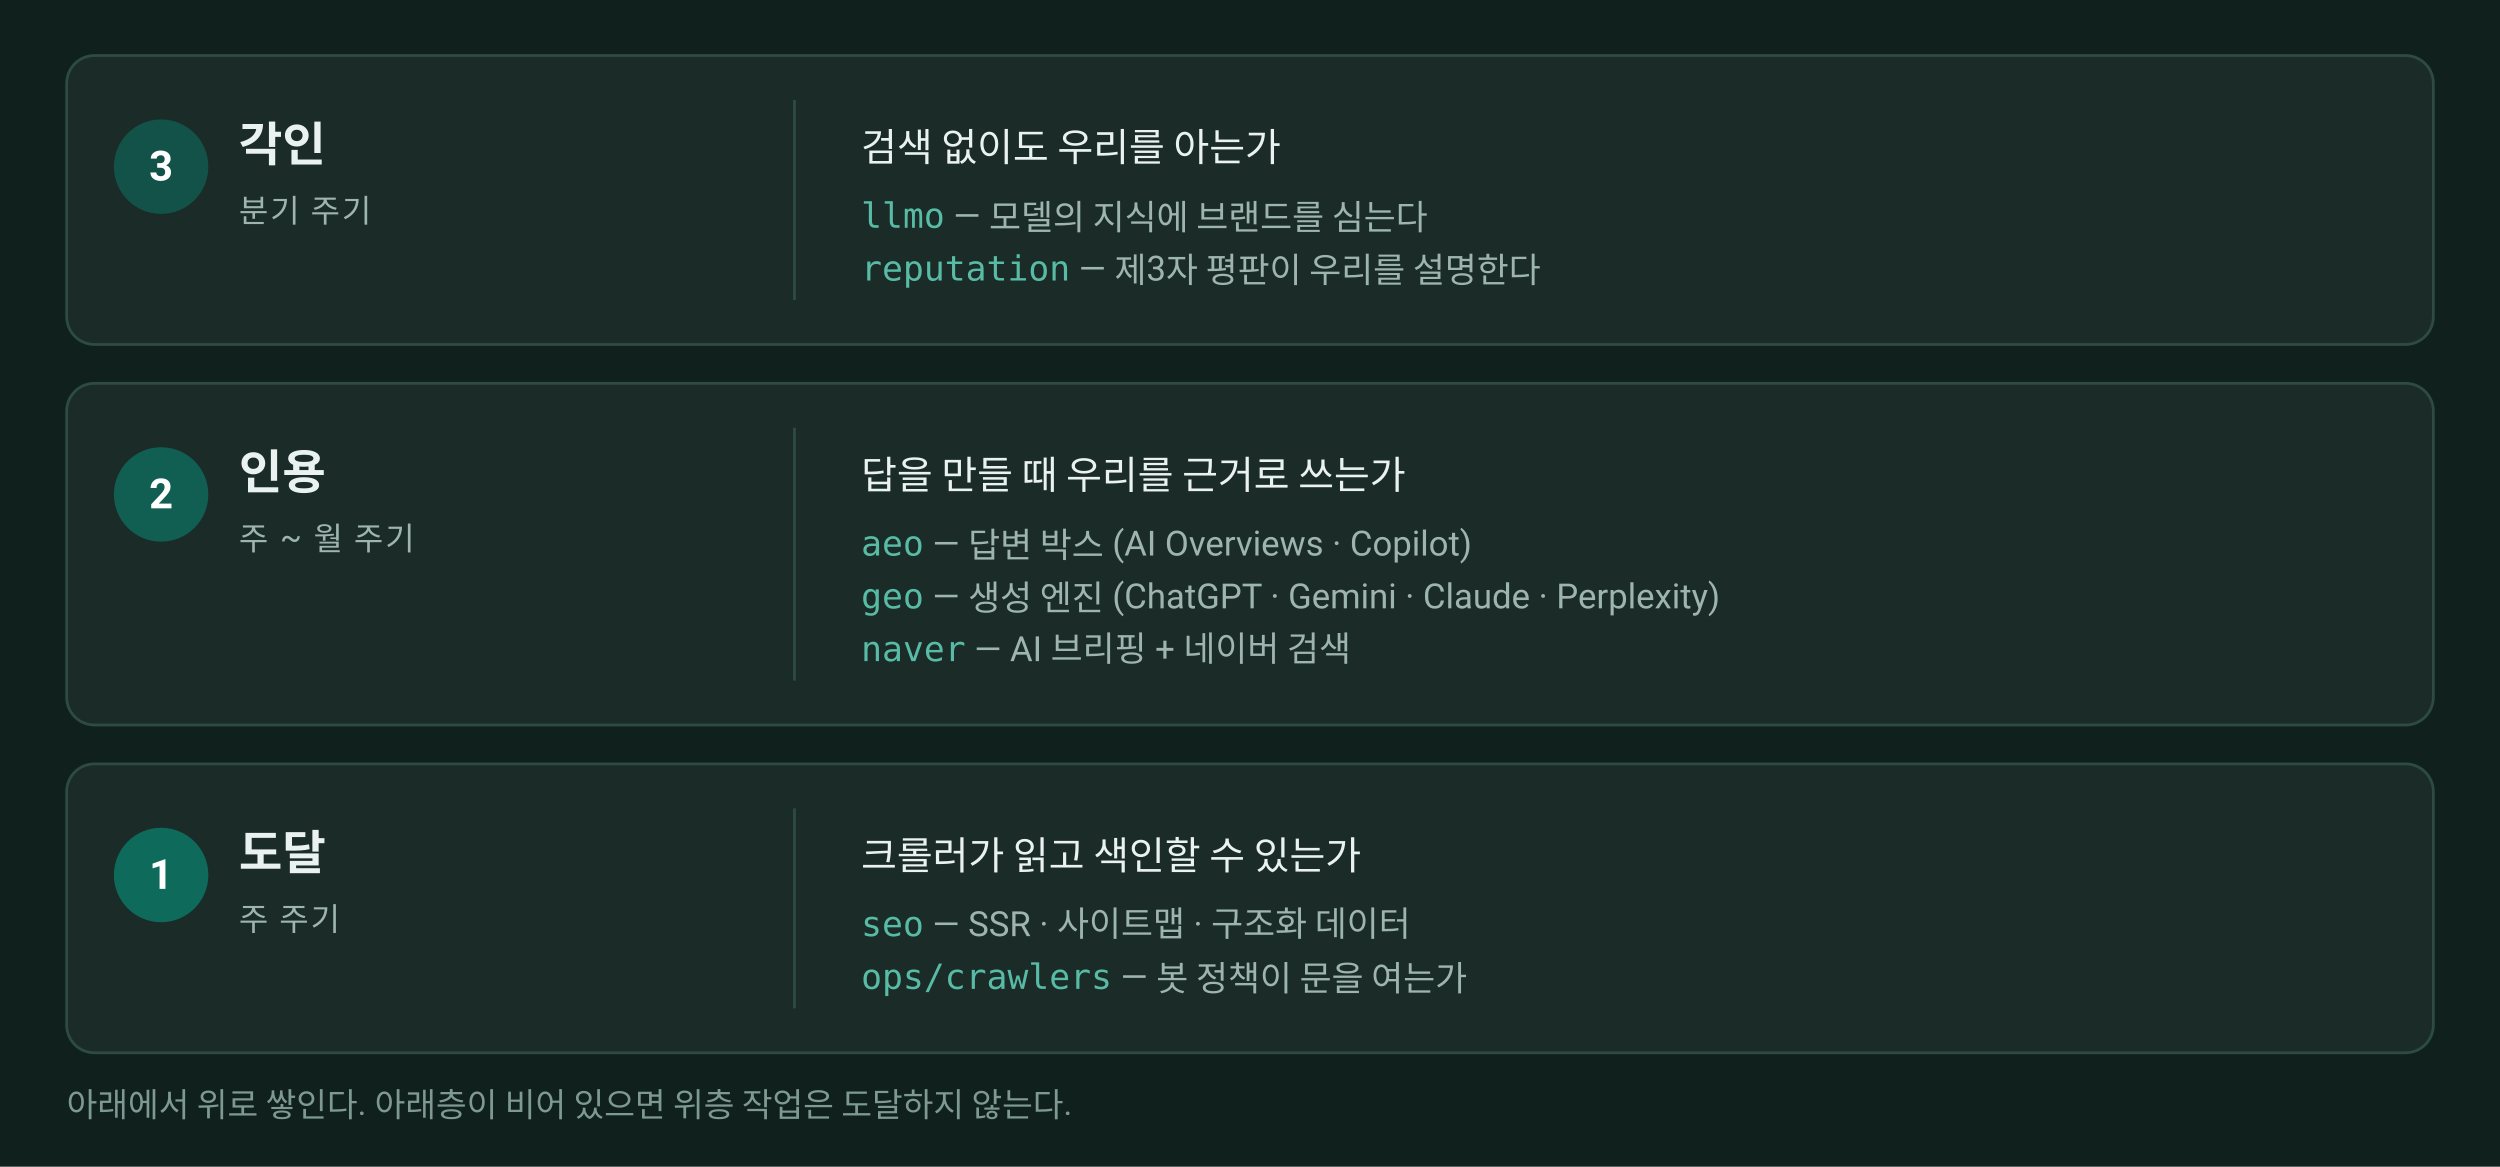
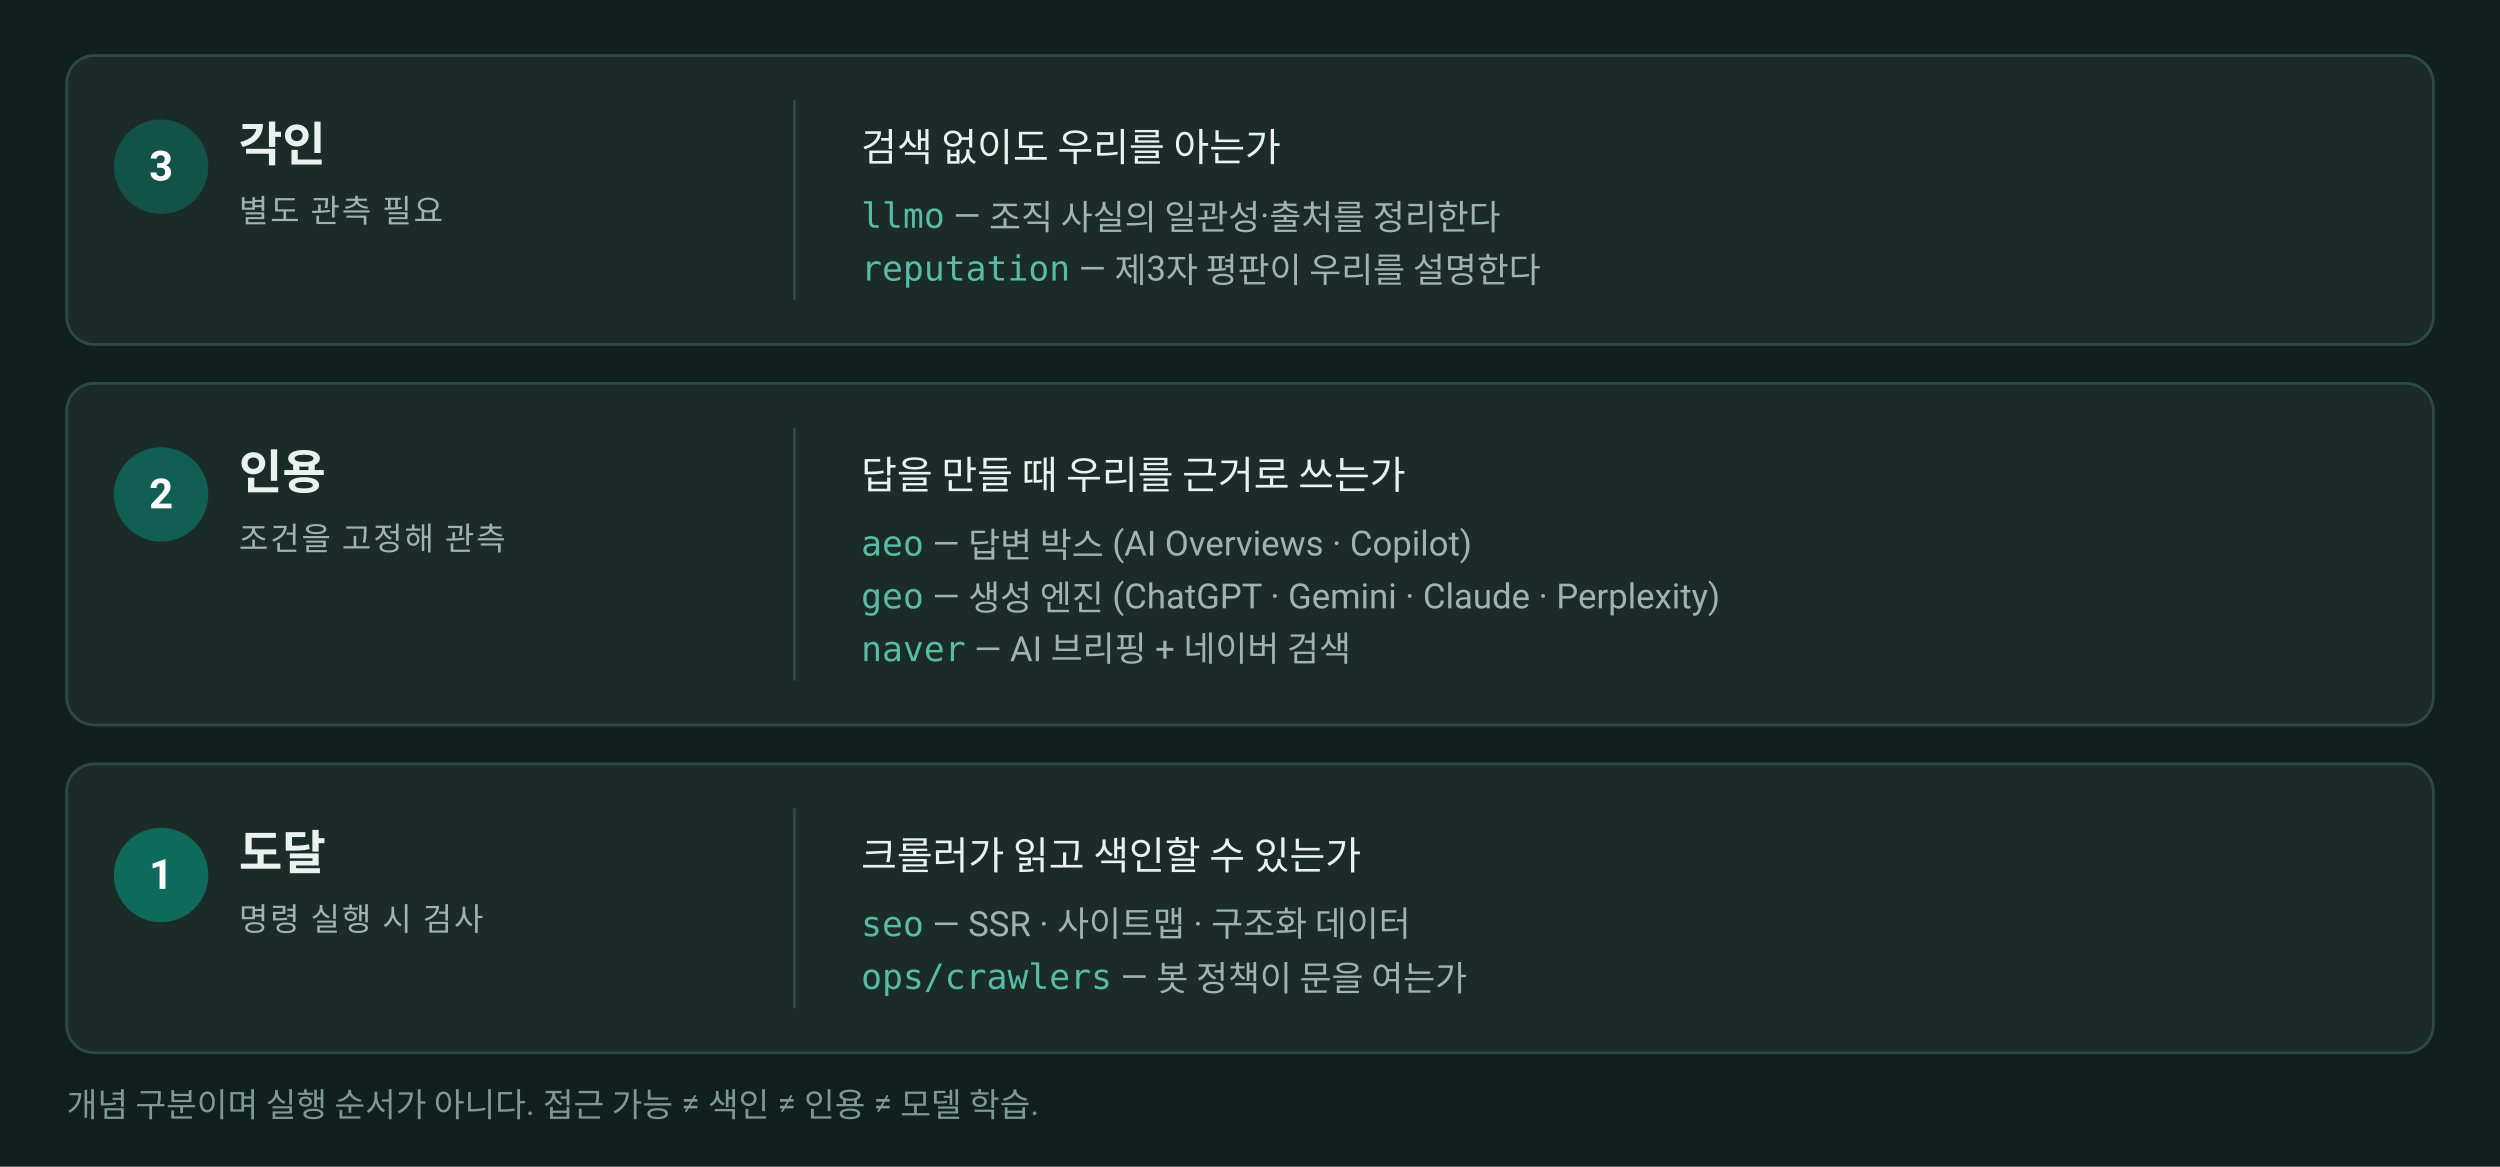
- <svg xmlns="http://www.w3.org/2000/svg" viewBox="0 0 900 420" width="900" height="420" role="img" aria-label="세 층 — 도달·인용·각인. 도달: 크롤러가 읽고 색인할 수 있는가 (seo, ops/crawlers), 주 주기. 인용: 답을 만들 때 우리를 근거로 쓰는가 (aeo, geo, naver), 주에서 월 주기. 각인: 검색 없이도 우리를 아는가 (llmo, reputation), 분기 주기. 아래층이 비어 있으면 위층 작업은 도달하지 않는다.">
+ <svg xmlns="http://www.w3.org/2000/svg" viewBox="0 0 900 420" width="900" height="420" role="img" aria-label="개념 구분: 접근성, 인용, 조직 사실과 평판. 실행 순서나 자동 학습을 뜻하지 않으며 각각 별도 검증한다.">
  <style>
    .bg   { fill: #10201C }
    .pan  { fill: #1A2B28; stroke: #2E4A44; stroke-width: 1 }
    text  { font-family: ui-sans-serif, -apple-system, "Segoe UI", "Malgun Gothic", "Apple SD Gothic Neo", "Noto Sans KR", Roboto, Arial, sans-serif }
    .name { font-size: 17px; font-weight: 700; fill: #E9F2EF }
    .cad  { font-size: 11.5px; letter-spacing: .06em; fill: #9DB5AE }
    .q    { font-size: 14px; fill: #E9F2EF }
    .ln   { font-size: 12.5px; fill: #9DB5AE }
    .id   { font-family: ui-monospace, SFMono-Regular, Menlo, Consolas, monospace; font-size: 12.5px; fill: #58BBA6 }
    .num  { font-size: 15px; font-weight: 700; fill: #FFFFFF; text-anchor: middle }
    .note { font-size: 12px; fill: #7E9992 }
    .div  { stroke: #2E4A44; stroke-width: 1 }
  </style>
  <rect class="bg" x="0" y="0" width="900" height="420" />
  <rect class="pan" x="24" y="20" width="852" height="104" rx="10" />
  <circle cx="58" cy="60" r="17" fill="#0E6B5C" opacity="0.62" />
  <text class="num" x="58" y="65">3</text>
  <text class="name" x="86" y="58">각인</text>
-   <text class="cad" x="86" y="80">분기 주기</text>
+   <text class="cad" x="86" y="80">별도 관측 필요</text>
  <line class="div" x1="286" y1="36" x2="286" y2="108" />
  <text class="q" x="310" y="58">검색 없이도 우리를 아는가</text>
  <text class="ln" x="310" y="82">
-     <tspan class="id">llmo</tspan> — 모델의 지식에 브랜드를 심는다</text>
+     <tspan class="id">llmo</tspan> — 조직 사실의 일관성·출처를 정리한다</text>
  <text class="ln" x="310" y="101">
    <tspan class="id">reputation</tspan> — 제3자 평판이 우리를 설명한다</text>
  <rect class="pan" x="24" y="138" width="852" height="123" rx="10" />
  <circle cx="58" cy="178" r="17" fill="#0E6B5C" opacity="0.8" />
  <text class="num" x="58" y="183">2</text>
  <text class="name" x="86" y="176">인용</text>
-   <text class="cad" x="86" y="198">주 ~ 월 주기</text>
+   <text class="cad" x="86" y="198">조건을 고정해 관측</text>
  <line class="div" x1="286" y1="154" x2="286" y2="245" />
  <text class="q" x="310" y="176">답을 만들 때 우리를 근거로 쓰는가</text>
  <text class="ln" x="310" y="200">
    <tspan class="id">aeo</tspan> — 답변 박스 (AI Overviews · Copilot)</text>
  <text class="ln" x="310" y="219">
    <tspan class="id">geo</tspan> — 생성 엔진 (ChatGPT · Gemini · Claude · Perplexity)</text>
  <text class="ln" x="310" y="238">
    <tspan class="id">naver</tspan> — AI 브리핑 + 네이버 검색</text>
  <rect class="pan" x="24" y="275" width="852" height="104" rx="10" />
  <circle cx="58" cy="315" r="17" fill="#0E6B5C" />
  <text class="num" x="58" y="320">1</text>
  <text class="name" x="86" y="313">도달</text>
-   <text class="cad" x="86" y="335">주 주기</text>
+   <text class="cad" x="86" y="335">명령 실행 시 검사</text>
  <line class="div" x1="286" y1="291" x2="286" y2="363" />
  <text class="q" x="310" y="313">크롤러가 읽고 색인할 수 있는가</text>
  <text class="ln" x="310" y="337">
    <tspan class="id">seo</tspan> — SSR · 사이트맵 · 구조화 데이터</text>
  <text class="ln" x="310" y="356">
    <tspan class="id">ops/crawlers</tspan> — 봇 정책이 문을 여는가</text>
-   <text class="note" x="24" y="402">아래에서 위로 쌓인다. 아래층이 비어 있으면 위층 작업은 도달하지 않는다.</text>
+   <text class="note" x="24" y="402">개념 구분이며 실행 순서가 아니다. 접근 가능 ≠ 색인 ≠ 인용 ≠ 모델 학습.</text>
</svg>
